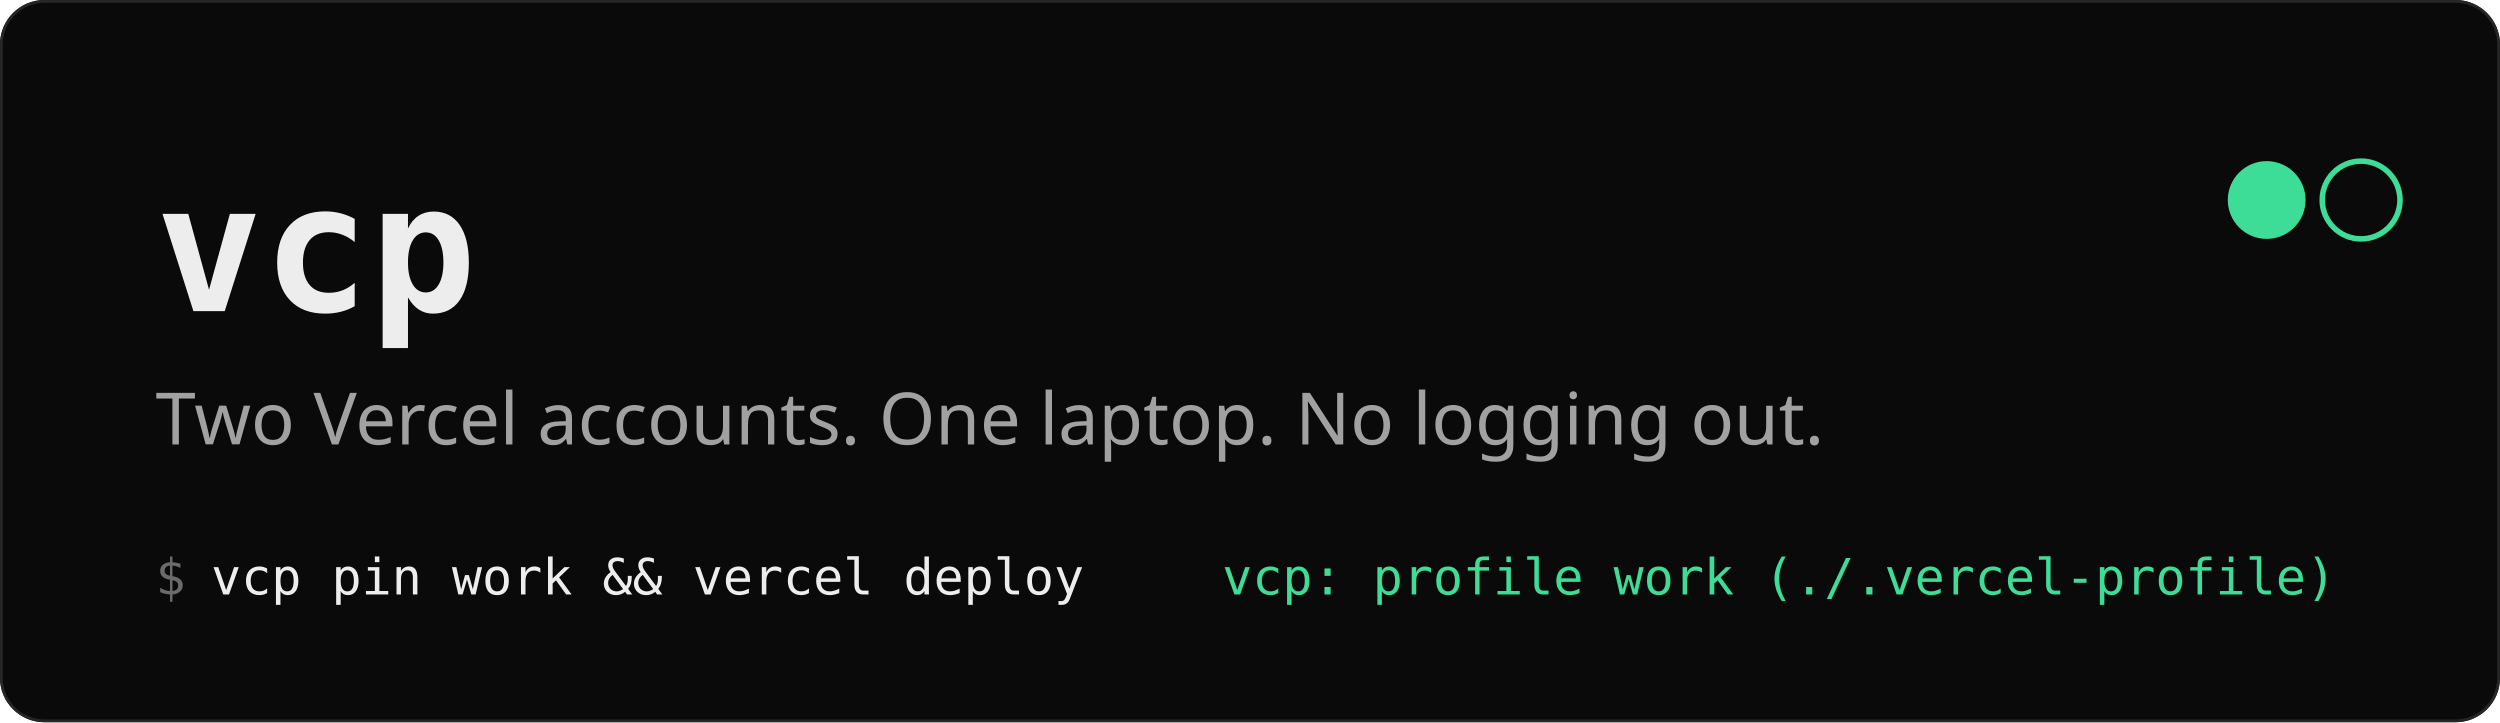
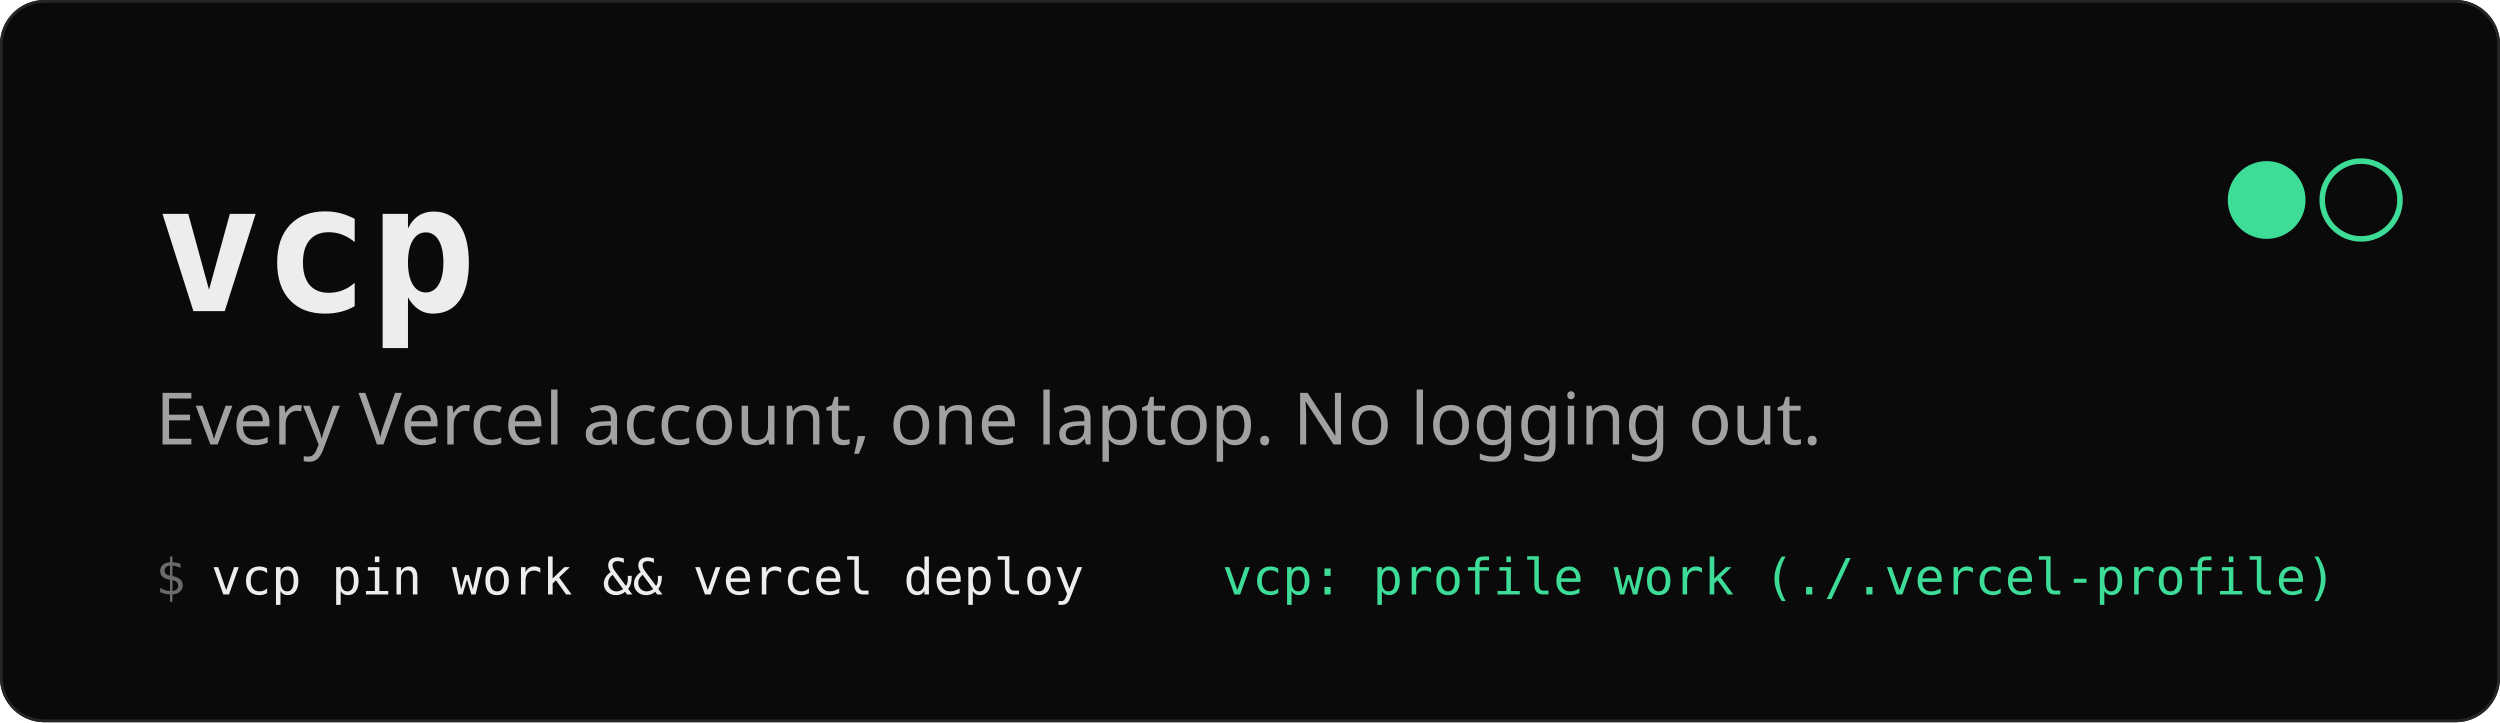
- <svg xmlns="http://www.w3.org/2000/svg" width="900" height="260" viewBox="0 0 900 260" role="img" aria-label="vcp: two Vercel accounts, one laptop">
+ <svg xmlns="http://www.w3.org/2000/svg" width="900" height="260" viewBox="0 0 900 260" role="img" aria-label="vcp: switch between Vercel accounts">
  <rect width="900" height="260" rx="16" fill="#0a0a0a" />
  <rect x="0.5" y="0.5" width="899" height="259" rx="15.5" fill="none" stroke="#262626" />
  <text x="56" y="112" font-family="Geist, 'SF Mono', Menlo, monospace" font-size="64" font-weight="700" fill="#ededed">vcp</text>
-   <text x="56" y="160" font-family="Geist, system-ui, sans-serif" font-size="26" fill="#a1a1a1">Two Vercel accounts. One laptop. No logging out.</text>
+   <text x="56" y="160" font-family="Geist, system-ui, sans-serif" font-size="26" fill="#a1a1a1">Every Vercel account, one laptop. No logging out.</text>
  <g font-family="'SF Mono', Menlo, monospace" font-size="18">
    <text x="56" y="214" fill="#6b6b6b">$</text>
    <text x="76" y="214" fill="#ededed">vcp pin work &amp;&amp; vercel deploy</text>
    <text x="440" y="214" fill="#3ddc97">vcp: profile work (./.vercel-profile)</text>
  </g>
  <circle cx="816" cy="72" r="14" fill="#3ddc97" />
  <circle cx="850" cy="72" r="14" fill="none" stroke="#3ddc97" stroke-width="2" />
</svg>
